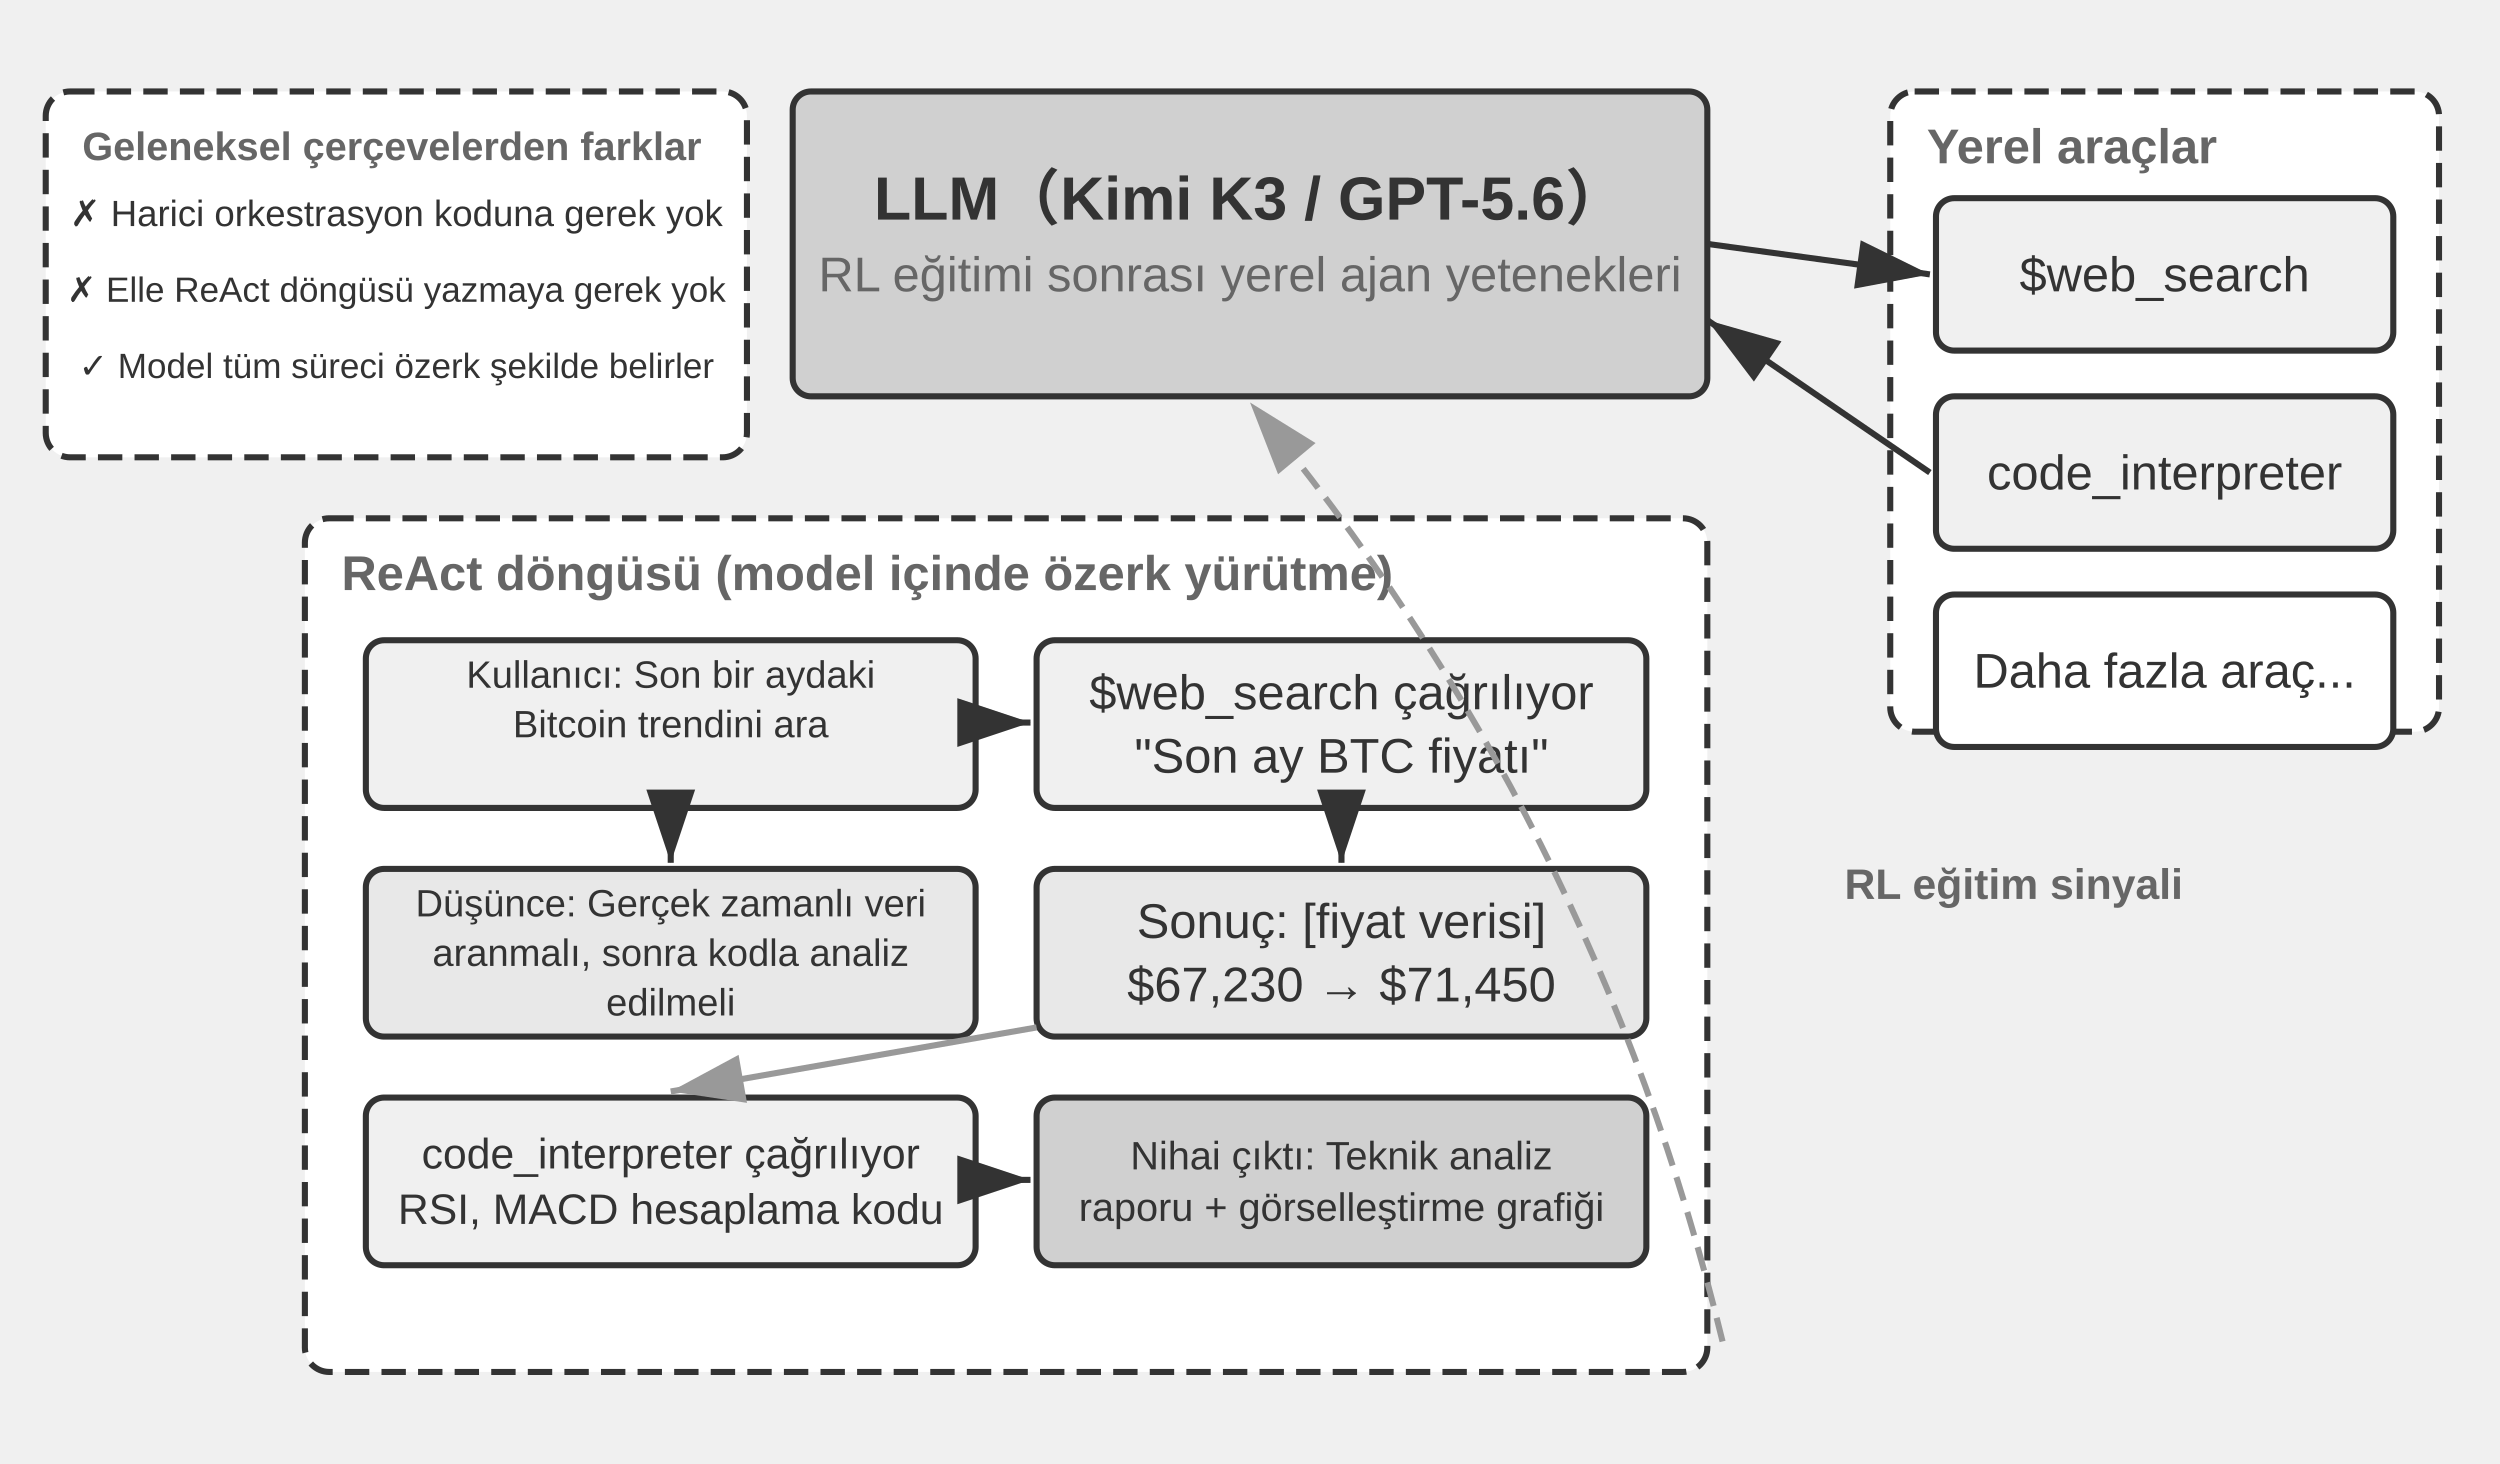
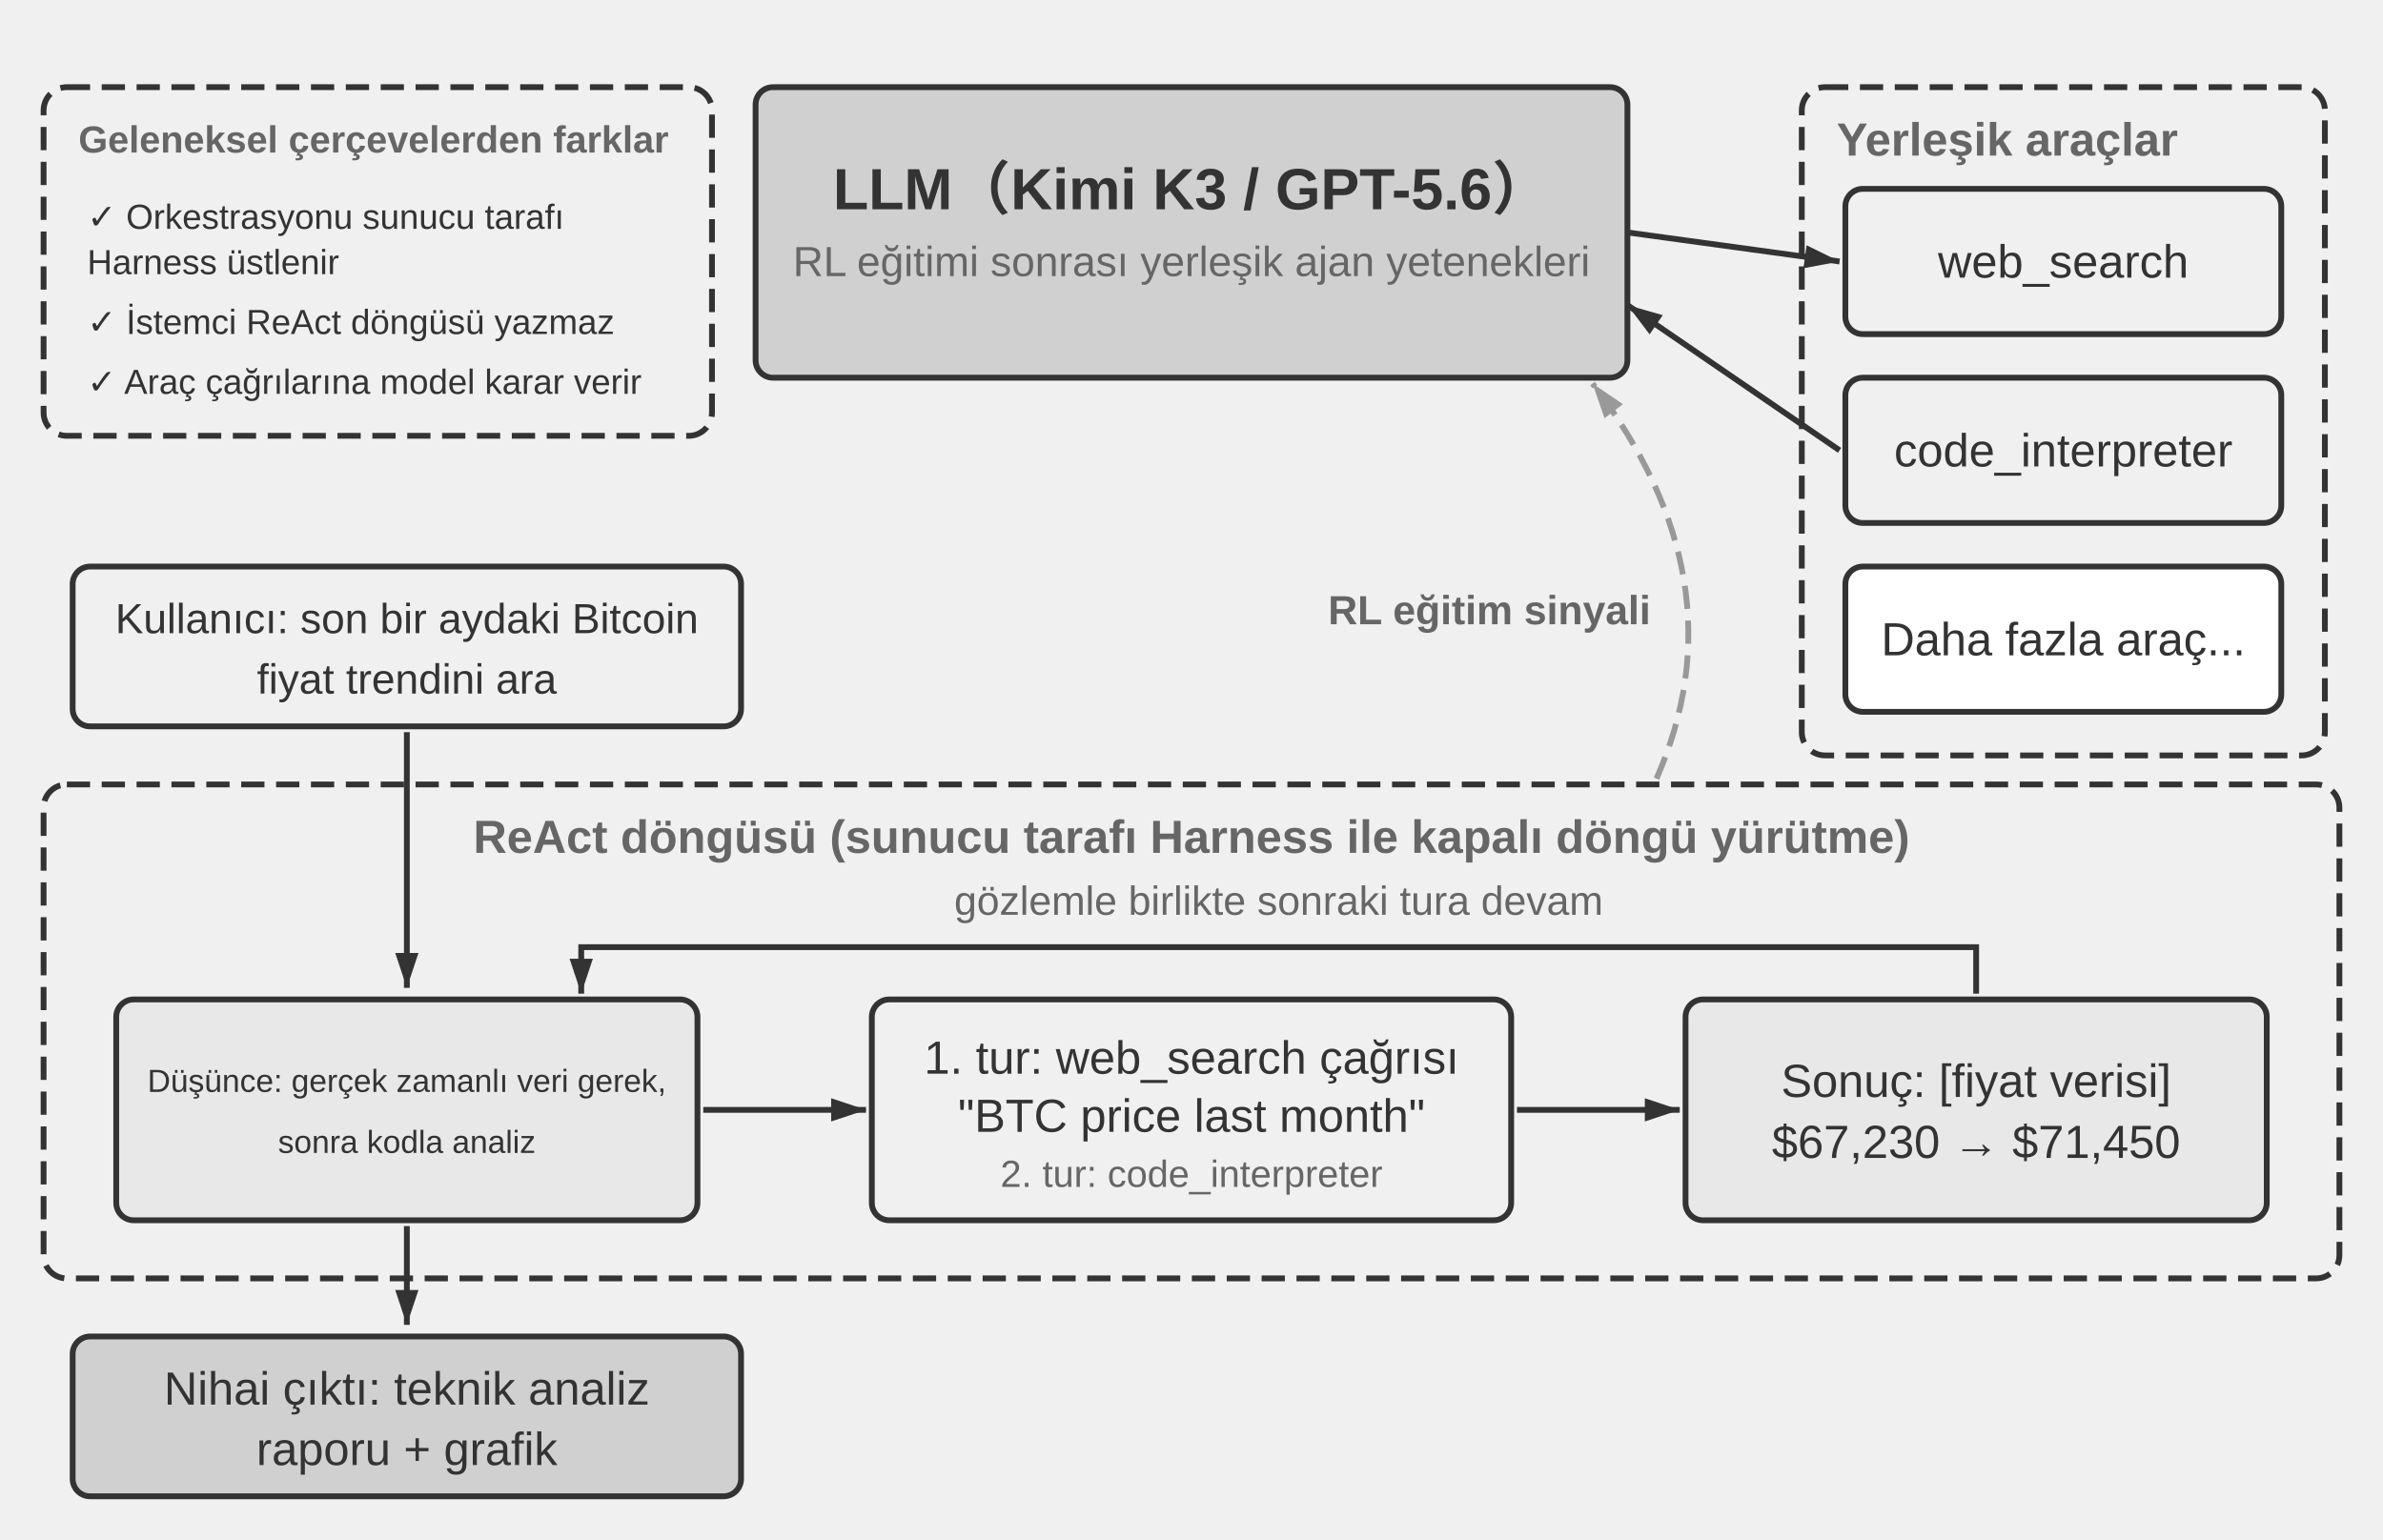
- <svg xmlns="http://www.w3.org/2000/svg" viewBox="0 40 820 480" width="820" height="480" style="background:#ffffff">
+ <svg xmlns="http://www.w3.org/2000/svg" viewBox="0 40 820 530" width="820" height="530" style="background:#ffffff">
  <defs>
-     <marker id="ah" markerWidth="12" markerHeight="8" refX="12" refY="4" orient="auto">
+     <marker id="ah" markerUnits="userSpaceOnUse" markerWidth="12" markerHeight="8" refX="12" refY="4" orient="auto">
      <polygon points="0 0, 12 4, 0 8" fill="#333333" />
    </marker>
-     <marker id="ah-light" markerWidth="12" markerHeight="8" refX="12" refY="4" orient="auto">
+     <marker id="ah-light" markerUnits="userSpaceOnUse" markerWidth="12" markerHeight="8" refX="12" refY="4" orient="auto">
      <polygon points="0 0, 12 4, 0 8" fill="#999999" />
    </marker>
  </defs>
  <rect x="260" y="70" width="300" height="100" rx="6" fill="#d0d0d0" stroke="#333333" stroke-width="2" />
  <text x="410" y="100" font-family="Arial, 'Helvetica Neue', Helvetica, 'PingFang SC', 'Microsoft YaHei', sans-serif" font-size="20" fill="#333333" text-anchor="middle" dominant-baseline="central" font-weight="bold">LLM（Kimi K3 / GPT-5.6）</text>
-   <text x="410" y="130" font-family="Arial, 'Helvetica Neue', Helvetica, 'PingFang SC', 'Microsoft YaHei', sans-serif" font-size="16" fill="#666666" text-anchor="middle" dominant-baseline="central" font-weight="normal">RL eğitimi sonrası yerel ajan yetenekleri</text>
-   <rect x="620" y="70" width="180" height="210" rx="8" fill="#ffffff" stroke="#333333" stroke-width="2" stroke-dasharray="8,4" />
-   <text x="632" y="88" font-family="Arial, 'Helvetica Neue', Helvetica, 'PingFang SC', 'Microsoft YaHei', sans-serif" font-size="16" fill="#666666" text-anchor="start" dominant-baseline="central" font-weight="bold">Yerel araçlar</text>
+   <text x="410" y="130" font-family="Arial, 'Helvetica Neue', Helvetica, 'PingFang SC', 'Microsoft YaHei', sans-serif" font-size="14.5" fill="#666666" text-anchor="middle" dominant-baseline="central" font-weight="normal">RL eğitimi sonrası yerleşik ajan yetenekleri</text>
+   <rect x="620" y="70" width="180" height="230" rx="8" fill="none" stroke="#333333" stroke-width="2" stroke-dasharray="8,4" />
+   <text x="632" y="88" font-family="Arial, 'Helvetica Neue', Helvetica, 'PingFang SC', 'Microsoft YaHei', sans-serif" font-size="16" fill="#666666" text-anchor="start" dominant-baseline="central" font-weight="bold">Yerleşik araçlar</text>
  <rect x="635" y="105" width="150" height="50" rx="6" fill="#f0f0f0" stroke="#333333" stroke-width="2" />
-   <text x="710.0" y="130.0" font-family="Arial, 'Helvetica Neue', Helvetica, 'PingFang SC', 'Microsoft YaHei', sans-serif" font-size="16" fill="#333333" text-anchor="middle" dominant-baseline="central" font-weight="normal">$web_search</text>
+   <text x="710" y="130" font-family="Arial, 'Helvetica Neue', Helvetica, 'PingFang SC', 'Microsoft YaHei', sans-serif" font-size="16" fill="#333333" text-anchor="middle" dominant-baseline="central" font-weight="normal">web_search</text>
  <rect x="635" y="170" width="150" height="50" rx="6" fill="#f0f0f0" stroke="#333333" stroke-width="2" />
-   <text x="710.0" y="195.0" font-family="Arial, 'Helvetica Neue', Helvetica, 'PingFang SC', 'Microsoft YaHei', sans-serif" font-size="16" fill="#333333" text-anchor="middle" dominant-baseline="central" font-weight="normal">code_interpreter</text>
+   <text x="710" y="195" font-family="Arial, 'Helvetica Neue', Helvetica, 'PingFang SC', 'Microsoft YaHei', sans-serif" font-size="16" fill="#333333" text-anchor="middle" dominant-baseline="central" font-weight="normal">code_interpreter</text>
  <rect x="635" y="235" width="150" height="50" rx="6" fill="#ffffff" stroke="#333333" stroke-width="2" />
-   <text x="710.0" y="260.0" font-family="Arial, 'Helvetica Neue', Helvetica, 'PingFang SC', 'Microsoft YaHei', sans-serif" font-size="16" fill="#333333" text-anchor="middle" dominant-baseline="central" font-weight="normal">Daha fazla araç...</text>
+   <text x="710" y="260" font-family="Arial, 'Helvetica Neue', Helvetica, 'PingFang SC', 'Microsoft YaHei', sans-serif" font-size="16" fill="#333333" text-anchor="middle" dominant-baseline="central" font-weight="normal">Daha fazla araç...</text>
  <line x1="560" y1="120" x2="633" y2="130" stroke="#333333" stroke-width="2" marker-end="url(#ah)" />
  <line x1="633" y1="195" x2="560" y2="145" stroke="#333333" stroke-width="2" marker-end="url(#ah)" />
-   <rect x="100" y="210" width="460" height="280" rx="8" fill="#ffffff" stroke="#333333" stroke-width="2" stroke-dasharray="8,4" />
-   <text x="112" y="228" font-family="Arial, 'Helvetica Neue', Helvetica, 'PingFang SC', 'Microsoft YaHei', sans-serif" font-size="16" fill="#666666" text-anchor="start" dominant-baseline="central" font-weight="bold">ReAct döngüsü (model içinde özerk yürütme)</text>
-   <rect x="120" y="250" width="200" height="55" rx="6" fill="#f0f0f0" stroke="#333333" stroke-width="2" />
-   <text x="220.0" y="261.25" font-family="Arial, 'Helvetica Neue', Helvetica, 'PingFang SC', 'Microsoft YaHei', sans-serif" font-size="12.5" fill="#333333" text-anchor="middle" dominant-baseline="central" font-weight="normal">Kullanıcı: Son bir aydaki</text>
-   <text x="220.0" y="277.5" font-family="Arial, 'Helvetica Neue', Helvetica, 'PingFang SC', 'Microsoft YaHei', sans-serif" font-size="12.5" fill="#333333" text-anchor="middle" dominant-baseline="central" font-weight="normal">Bitcoin trendini ara</text>
-   <text x="220.0" y="293.75" font-family="Arial, 'Helvetica Neue', Helvetica, 'PingFang SC', 'Microsoft YaHei', sans-serif" font-size="12.5" fill="#333333" text-anchor="middle" dominant-baseline="central" font-weight="normal" />
-   <rect x="120" y="325" width="200" height="55" rx="6" fill="#e8e8e8" stroke="#333333" stroke-width="2" />
-   <text x="220.0" y="336.25" font-family="Arial, 'Helvetica Neue', Helvetica, 'PingFang SC', 'Microsoft YaHei', sans-serif" font-size="12.5" fill="#333333" text-anchor="middle" dominant-baseline="central" font-weight="normal">Düşünce: Gerçek zamanlı veri</text>
-   <text x="220.0" y="352.5" font-family="Arial, 'Helvetica Neue', Helvetica, 'PingFang SC', 'Microsoft YaHei', sans-serif" font-size="12.5" fill="#333333" text-anchor="middle" dominant-baseline="central" font-weight="normal">aranmalı, sonra kodla analiz</text>
-   <text x="220.0" y="368.75" font-family="Arial, 'Helvetica Neue', Helvetica, 'PingFang SC', 'Microsoft YaHei', sans-serif" font-size="12.5" fill="#333333" text-anchor="middle" dominant-baseline="central" font-weight="normal">edilmeli</text>
-   <line x1="220" y1="307" x2="220" y2="323" stroke="#333333" stroke-width="2" marker-end="url(#ah)" />
-   <rect x="340" y="250" width="200" height="55" rx="6" fill="#f0f0f0" stroke="#333333" stroke-width="2" />
-   <text x="440.0" y="267.1" font-family="Arial, 'Helvetica Neue', Helvetica, 'PingFang SC', 'Microsoft YaHei', sans-serif" font-size="16" fill="#333333" text-anchor="middle" dominant-baseline="central" font-weight="normal">$web_search çağrılıyor</text>
-   <text x="440.0" y="287.9" font-family="Arial, 'Helvetica Neue', Helvetica, 'PingFang SC', 'Microsoft YaHei', sans-serif" font-size="16" fill="#333333" text-anchor="middle" dominant-baseline="central" font-weight="normal">"Son ay BTC fiyatı"</text>
-   <line x1="322" y1="277" x2="338" y2="277" stroke="#333333" stroke-width="2" marker-end="url(#ah)" />
-   <rect x="340" y="325" width="200" height="55" rx="6" fill="#e8e8e8" stroke="#333333" stroke-width="2" />
-   <text x="440.0" y="342.1" font-family="Arial, 'Helvetica Neue', Helvetica, 'PingFang SC', 'Microsoft YaHei', sans-serif" font-size="16" fill="#333333" text-anchor="middle" dominant-baseline="central" font-weight="normal">Sonuç: [fiyat verisi]</text>
-   <text x="440.0" y="362.9" font-family="Arial, 'Helvetica Neue', Helvetica, 'PingFang SC', 'Microsoft YaHei', sans-serif" font-size="16" fill="#333333" text-anchor="middle" dominant-baseline="central" font-weight="normal">$67,230 → $71,450</text>
-   <line x1="440" y1="307" x2="440" y2="323" stroke="#333333" stroke-width="2" marker-end="url(#ah)" />
-   <rect x="120" y="400" width="200" height="55" rx="6" fill="#f0f0f0" stroke="#333333" stroke-width="2" />
-   <text x="220.0" y="418.4" font-family="Arial, 'Helvetica Neue', Helvetica, 'PingFang SC', 'Microsoft YaHei', sans-serif" font-size="14.0" fill="#333333" text-anchor="middle" dominant-baseline="central" font-weight="normal">code_interpreter çağrılıyor</text>
-   <text x="220.0" y="436.6" font-family="Arial, 'Helvetica Neue', Helvetica, 'PingFang SC', 'Microsoft YaHei', sans-serif" font-size="14.0" fill="#333333" text-anchor="middle" dominant-baseline="central" font-weight="normal">RSI, MACD hesaplama kodu</text>
-   <line x1="340" y1="377" x2="220" y2="398" stroke="#999999" stroke-width="2" marker-end="url(#ah-light)" />
-   <rect x="340" y="400" width="200" height="55" rx="6" fill="#d0d0d0" stroke="#333333" stroke-width="2" />
-   <text x="440.0" y="419.05" font-family="Arial, 'Helvetica Neue', Helvetica, 'PingFang SC', 'Microsoft YaHei', sans-serif" font-size="13.0" fill="#333333" text-anchor="middle" dominant-baseline="central" font-weight="normal">Nihai çıktı: Teknik analiz</text>
-   <text x="440.0" y="435.95" font-family="Arial, 'Helvetica Neue', Helvetica, 'PingFang SC', 'Microsoft YaHei', sans-serif" font-size="13.0" fill="#333333" text-anchor="middle" dominant-baseline="central" font-weight="normal">raporu + görselleştirme grafiği</text>
-   <line x1="322" y1="427" x2="338" y2="427" stroke="#333333" stroke-width="2" marker-end="url(#ah)" />
-   <path d="M 565,480 Q 523.231,308.019 410,172" fill="none" stroke="#999999" stroke-width="2" stroke-dasharray="8,4" marker-end="url(#ah-light)" />
-   <text x="605" y="330" font-family="Arial, 'Helvetica Neue', Helvetica, 'PingFang SC', 'Microsoft YaHei', sans-serif" font-size="14" fill="#666666" text-anchor="start" dominant-baseline="central" font-weight="bold">RL eğitim sinyali</text>
-   <rect x="15" y="70" width="230" height="120" rx="8" fill="#ffffff" stroke="#333333" stroke-width="2" stroke-dasharray="8,4" />
-   <text x="27" y="88" font-family="Arial, 'Helvetica Neue', Helvetica, 'PingFang SC', 'Microsoft YaHei', sans-serif" font-size="13.0" fill="#666666" text-anchor="start" dominant-baseline="central" font-weight="bold">Geleneksel çerçevelerden farklar</text>
-   <text x="130" y="110" font-family="Arial, 'Helvetica Neue', Helvetica, 'PingFang SC', 'Microsoft YaHei', sans-serif" font-size="12" fill="#333333" text-anchor="middle" dominant-baseline="central" font-weight="normal">✗ Harici orkestrasyon koduna gerek yok</text>
-   <text x="130" y="135" font-family="Arial, 'Helvetica Neue', Helvetica, 'PingFang SC', 'Microsoft YaHei', sans-serif" font-size="11.5" fill="#333333" text-anchor="middle" dominant-baseline="central" font-weight="normal">✗ Elle ReAct döngüsü yazmaya gerek yok</text>
-   <text x="130" y="160" font-family="Arial, 'Helvetica Neue', Helvetica, 'PingFang SC', 'Microsoft YaHei', sans-serif" font-size="11.5" fill="#333333" text-anchor="middle" dominant-baseline="central" font-weight="normal">✓ Model tüm süreci özerk şekilde belirler</text>
+   <path d="M 570,308 Q 600,240 548,172" fill="none" stroke="#999999" stroke-width="2" stroke-dasharray="8,4" marker-end="url(#ah-light)" />
+   <text x="568" y="250" font-family="Arial, 'Helvetica Neue', Helvetica, 'PingFang SC', 'Microsoft YaHei', sans-serif" font-size="14" fill="#666666" text-anchor="end" dominant-baseline="central" font-weight="bold">RL eğitim sinyali</text>
+   <rect x="25" y="235" width="230" height="55" rx="6" fill="#f0f0f0" stroke="#333333" stroke-width="2" />
+   <text x="140" y="252.9" font-family="Arial, 'Helvetica Neue', Helvetica, 'PingFang SC', 'Microsoft YaHei', sans-serif" font-size="14.5" fill="#333333" text-anchor="middle" dominant-baseline="central" font-weight="normal">Kullanıcı: son bir aydaki Bitcoin</text>
+   <text x="140" y="273.7" font-family="Arial, 'Helvetica Neue', Helvetica, 'PingFang SC', 'Microsoft YaHei', sans-serif" font-size="14.5" fill="#333333" text-anchor="middle" dominant-baseline="central" font-weight="normal">fiyat trendini ara</text>
+   <rect x="15" y="310" width="790" height="170" rx="8" fill="none" stroke="#333333" stroke-width="2" stroke-dasharray="8,4" />
+   <text x="410" y="328" font-family="Arial, 'Helvetica Neue', Helvetica, 'PingFang SC', 'Microsoft YaHei', sans-serif" font-size="16" fill="#666666" text-anchor="middle" dominant-baseline="central" font-weight="bold">ReAct döngüsü (sunucu tarafı Harness ile kapalı döngü yürütme)</text>
+   <line x1="140" y1="292" x2="140" y2="380" stroke="#333333" stroke-width="2" marker-end="url(#ah)" />
+   <text x="440" y="350" font-family="Arial, 'Helvetica Neue', Helvetica, 'PingFang SC', 'Microsoft YaHei', sans-serif" font-size="14" fill="#666666" text-anchor="middle" dominant-baseline="central" font-weight="normal">gözlemle birlikte sonraki tura devam</text>
+   <path d="M 680,382 L 680,366 L 200,366 L 200,382" fill="none" stroke="#333333" stroke-width="2" marker-end="url(#ah)" />
+   <rect x="40" y="384" width="200" height="76" rx="6" fill="#e8e8e8" stroke="#333333" stroke-width="2" />
+   <text x="140" y="412" font-family="Arial, 'Helvetica Neue', Helvetica, 'PingFang SC', 'Microsoft YaHei', sans-serif" font-size="11" fill="#333333" text-anchor="middle" dominant-baseline="central" font-weight="normal">Düşünce: gerçek zamanlı veri gerek,</text>
+   <text x="140" y="433" font-family="Arial, 'Helvetica Neue', Helvetica, 'PingFang SC', 'Microsoft YaHei', sans-serif" font-size="11" fill="#333333" text-anchor="middle" dominant-baseline="central" font-weight="normal">sonra kodla analiz</text>
+   <line x1="242" y1="422" x2="298" y2="422" stroke="#333333" stroke-width="2" marker-end="url(#ah)" />
+   <rect x="300" y="384" width="220" height="76" rx="6" fill="#f0f0f0" stroke="#333333" stroke-width="2" />
+   <text x="410" y="404" font-family="Arial, 'Helvetica Neue', Helvetica, 'PingFang SC', 'Microsoft YaHei', sans-serif" font-size="16" fill="#333333" text-anchor="middle" dominant-baseline="central" font-weight="normal">1. tur: web_search çağrısı</text>
+   <text x="410" y="424" font-family="Arial, 'Helvetica Neue', Helvetica, 'PingFang SC', 'Microsoft YaHei', sans-serif" font-size="16" fill="#333333" text-anchor="middle" dominant-baseline="central" font-weight="normal">"BTC price last month"</text>
+   <text x="410" y="444" font-family="Arial, 'Helvetica Neue', Helvetica, 'PingFang SC', 'Microsoft YaHei', sans-serif" font-size="13" fill="#666666" text-anchor="middle" dominant-baseline="central" font-weight="normal">2. tur: code_interpreter</text>
+   <line x1="522" y1="422" x2="578" y2="422" stroke="#333333" stroke-width="2" marker-end="url(#ah)" />
+   <rect x="580" y="384" width="200" height="76" rx="6" fill="#e8e8e8" stroke="#333333" stroke-width="2" />
+   <text x="680" y="412" font-family="Arial, 'Helvetica Neue', Helvetica, 'PingFang SC', 'Microsoft YaHei', sans-serif" font-size="16" fill="#333333" text-anchor="middle" dominant-baseline="central" font-weight="normal">Sonuç: [fiyat verisi]</text>
+   <text x="680" y="433" font-family="Arial, 'Helvetica Neue', Helvetica, 'PingFang SC', 'Microsoft YaHei', sans-serif" font-size="16" fill="#333333" text-anchor="middle" dominant-baseline="central" font-weight="normal">$67,230 → $71,450</text>
+   <line x1="140" y1="462" x2="140" y2="496" stroke="#333333" stroke-width="2" marker-end="url(#ah)" />
+   <rect x="25" y="500" width="230" height="55" rx="6" fill="#d0d0d0" stroke="#333333" stroke-width="2" />
+   <text x="140" y="517.9" font-family="Arial, 'Helvetica Neue', Helvetica, 'PingFang SC', 'Microsoft YaHei', sans-serif" font-size="16" fill="#333333" text-anchor="middle" dominant-baseline="central" font-weight="normal">Nihai çıktı: teknik analiz</text>
+   <text x="140" y="538.7" font-family="Arial, 'Helvetica Neue', Helvetica, 'PingFang SC', 'Microsoft YaHei', sans-serif" font-size="16" fill="#333333" text-anchor="middle" dominant-baseline="central" font-weight="normal">raporu + grafik</text>
+   <rect x="15" y="70" width="230" height="120" rx="8" fill="none" stroke="#333333" stroke-width="2" stroke-dasharray="8,4" />
+   <text x="27" y="88" font-family="Arial, 'Helvetica Neue', Helvetica, 'PingFang SC', 'Microsoft YaHei', sans-serif" font-size="13" fill="#666666" text-anchor="start" dominant-baseline="central" font-weight="bold">Geleneksel çerçevelerden farklar</text>
+   <text x="30" y="114.6" font-family="Arial, 'Helvetica Neue', Helvetica, 'PingFang SC', 'Microsoft YaHei', sans-serif" font-size="12" fill="#333333" text-anchor="start" dominant-baseline="central" font-weight="normal">✓ Orkestrasyonu sunucu tarafı</text>
+   <text x="30" y="130.2" font-family="Arial, 'Helvetica Neue', Helvetica, 'PingFang SC', 'Microsoft YaHei', sans-serif" font-size="12" fill="#333333" text-anchor="start" dominant-baseline="central" font-weight="normal">Harness üstlenir</text>
+   <text x="30" y="150.8" font-family="Arial, 'Helvetica Neue', Helvetica, 'PingFang SC', 'Microsoft YaHei', sans-serif" font-size="12" fill="#333333" text-anchor="start" dominant-baseline="central" font-weight="normal">✓ İstemci ReAct döngüsü yazmaz</text>
+   <text x="30" y="171.4" font-family="Arial, 'Helvetica Neue', Helvetica, 'PingFang SC', 'Microsoft YaHei', sans-serif" font-size="12" fill="#333333" text-anchor="start" dominant-baseline="central" font-weight="normal">✓ Araç çağrılarına model karar verir</text>
</svg>
